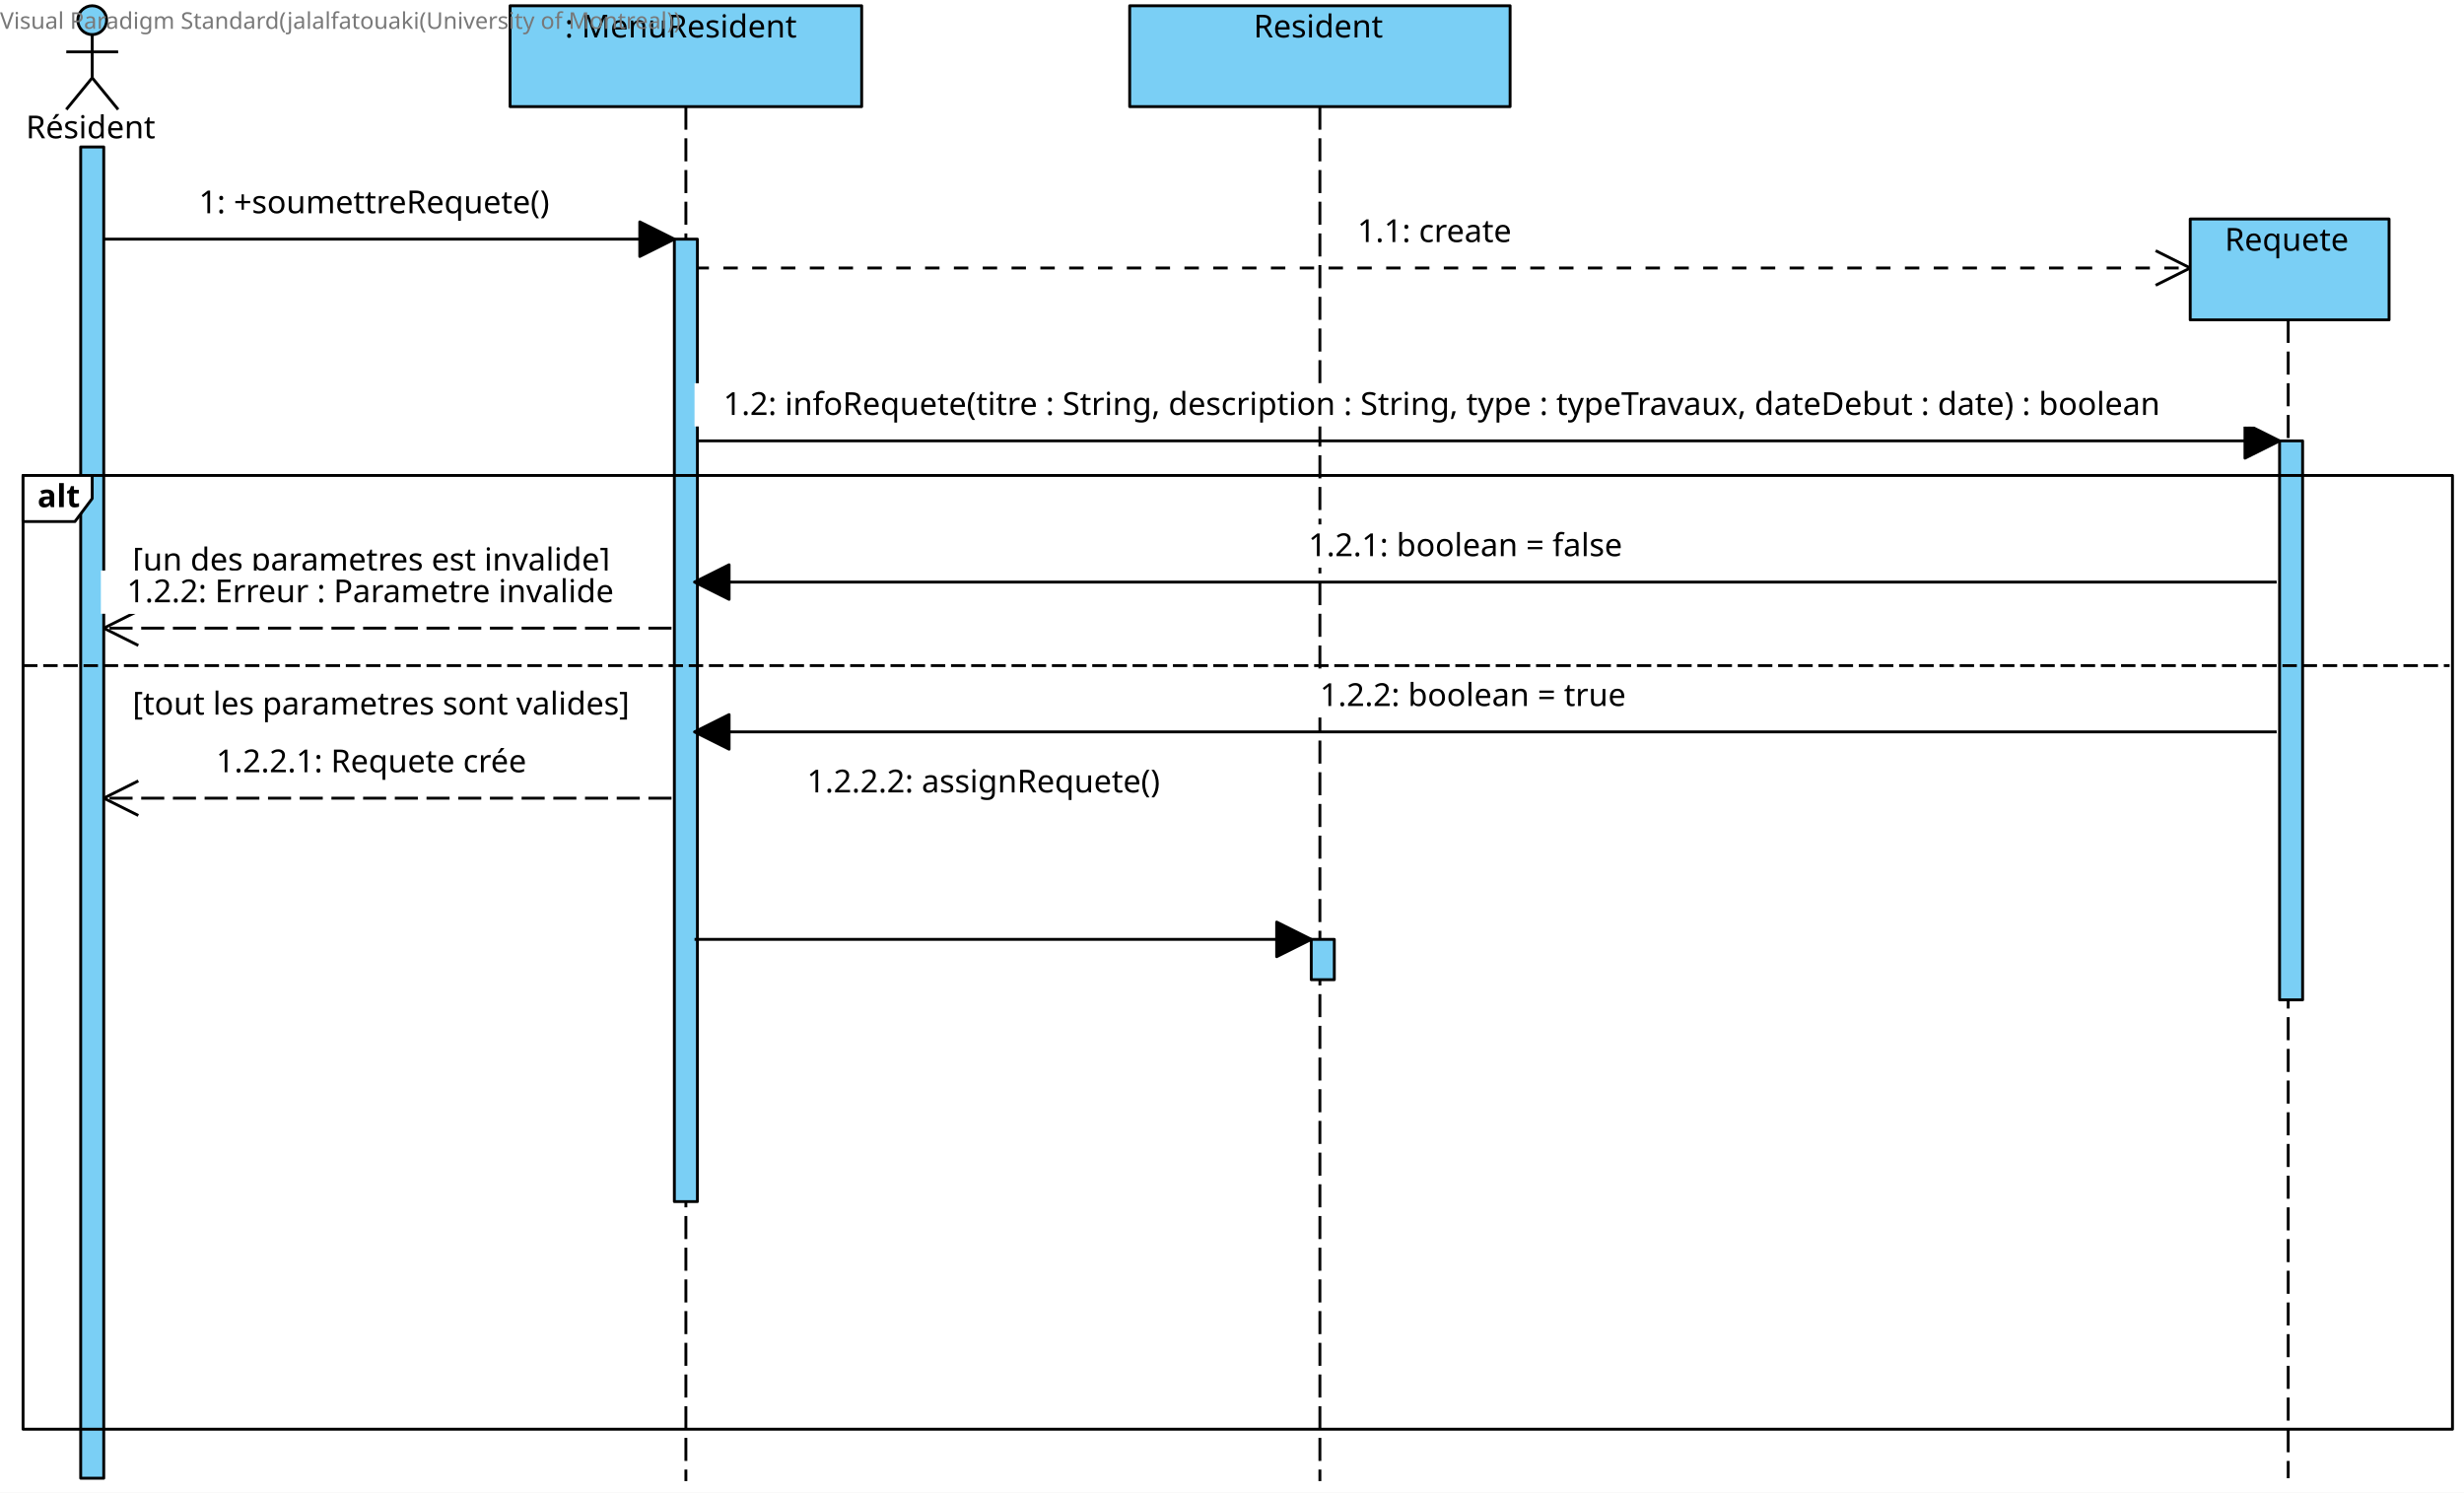
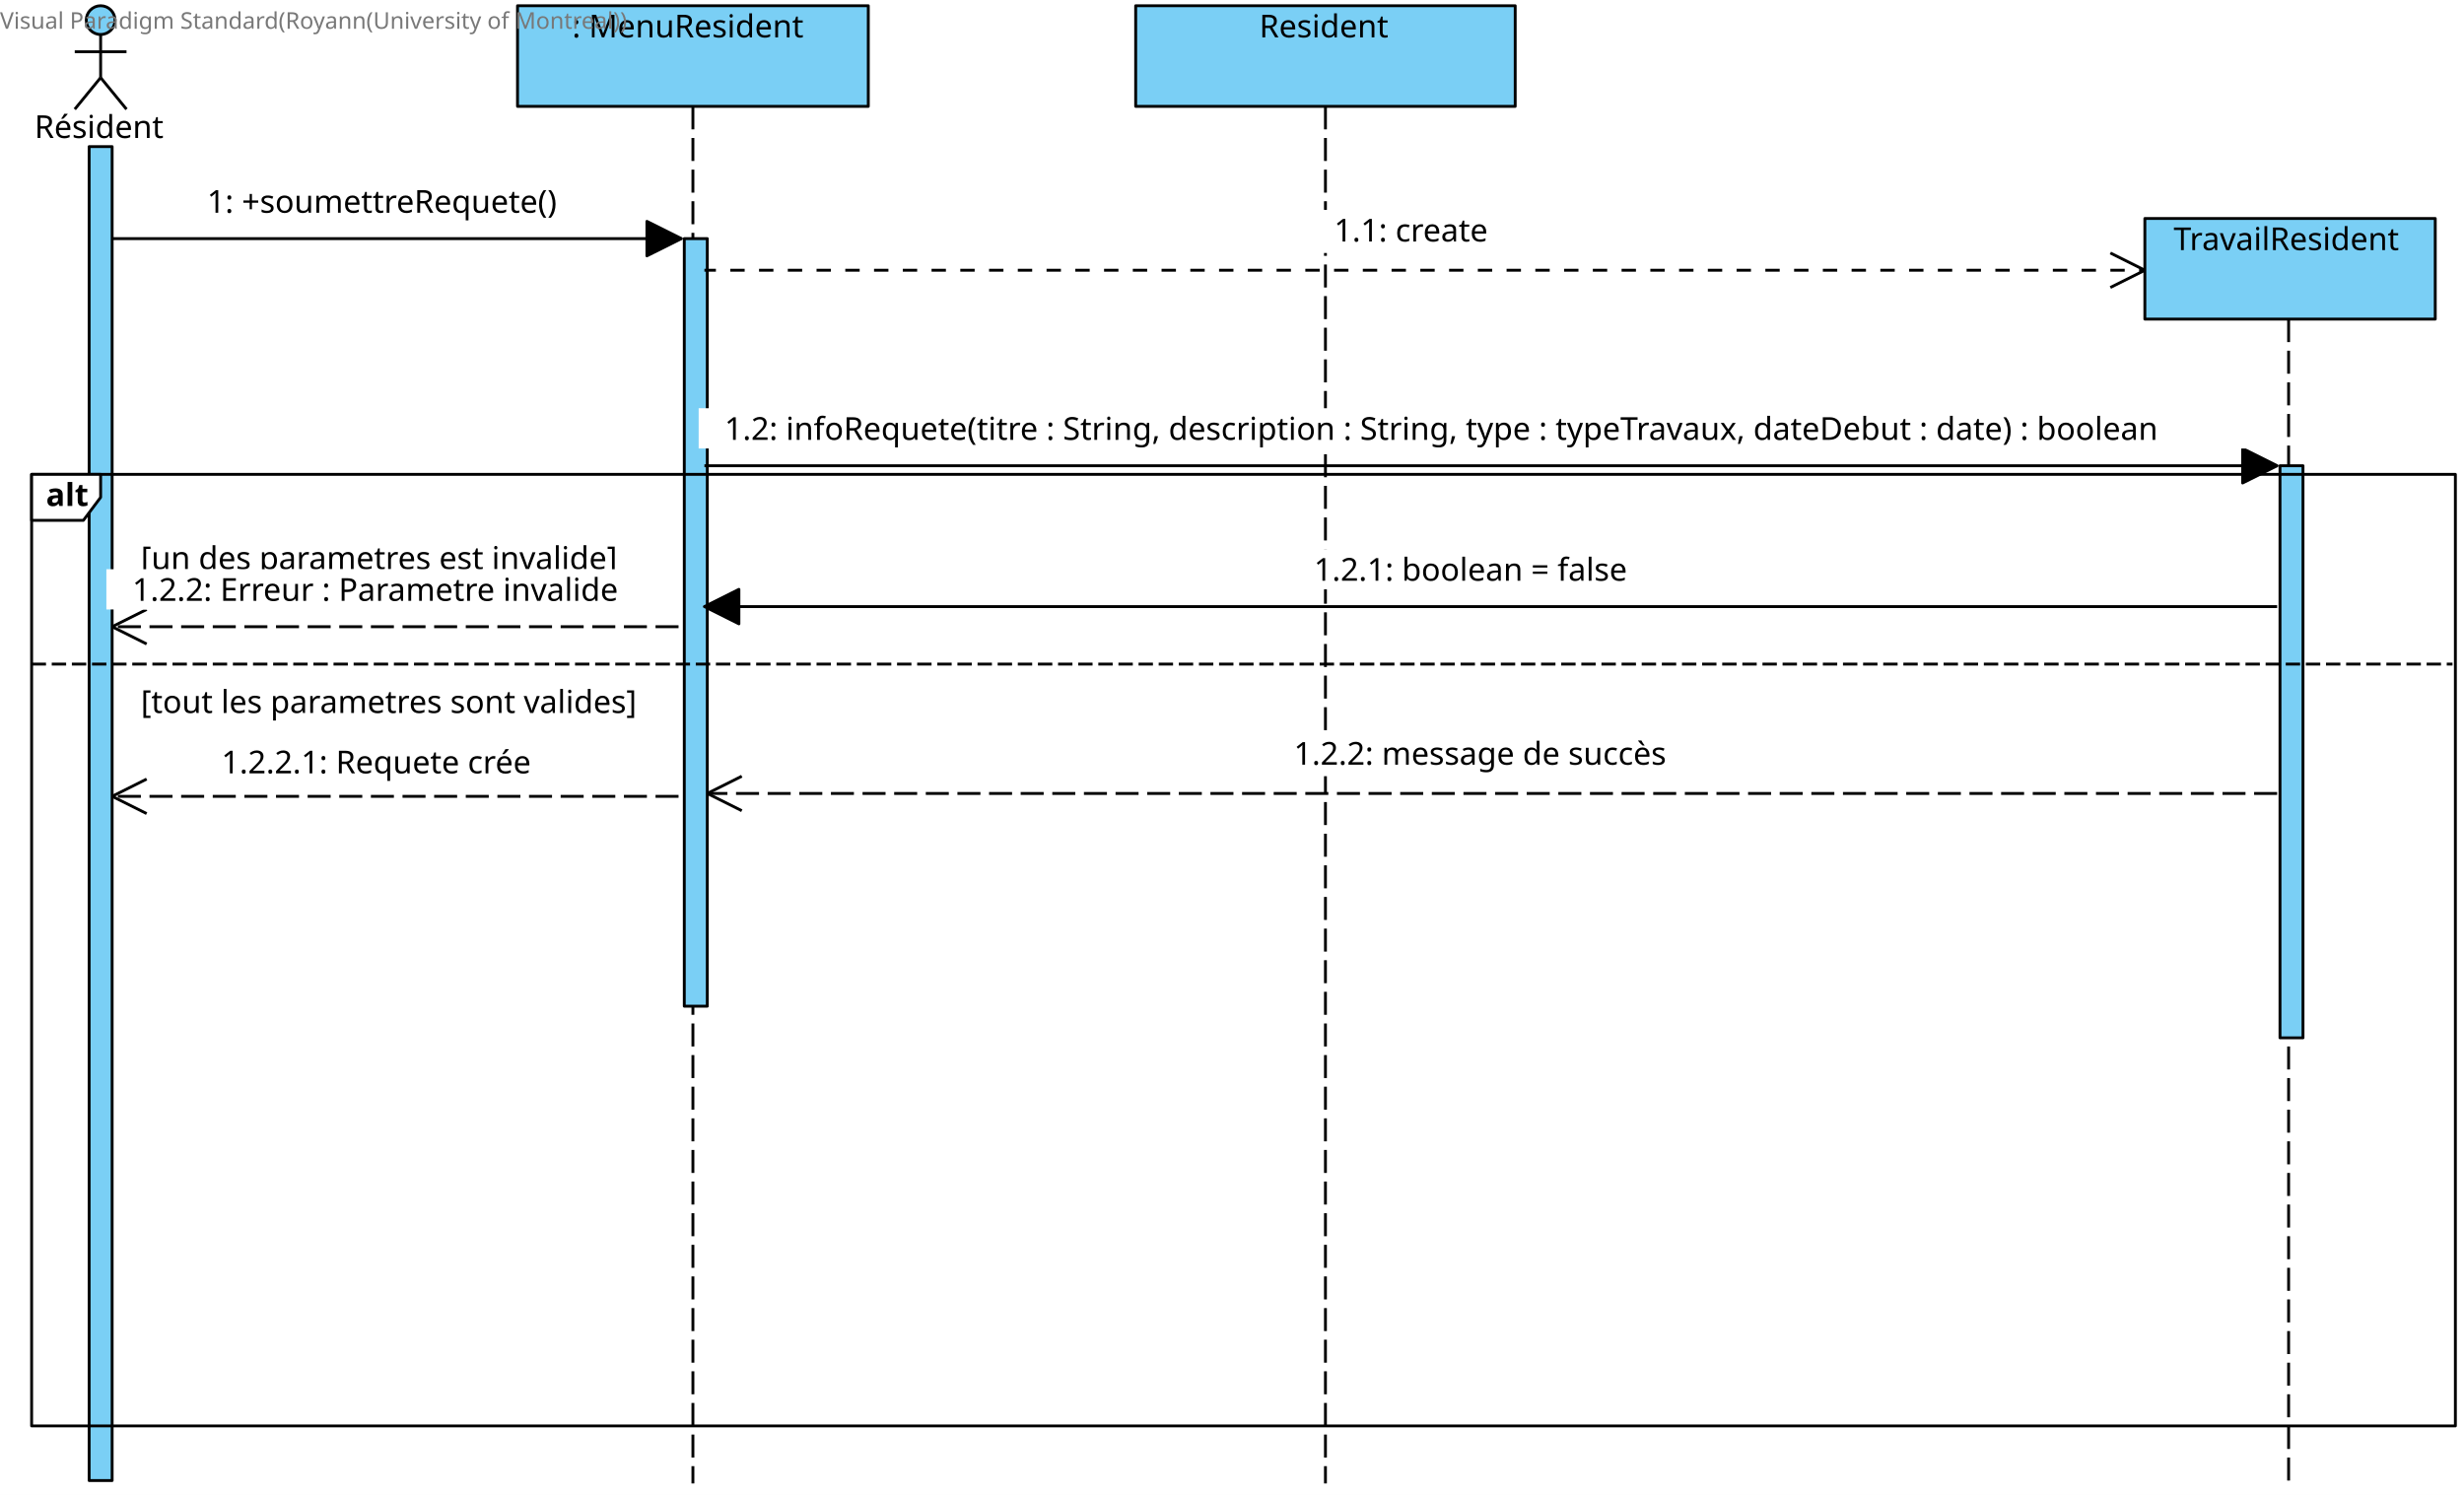
- <svg xmlns="http://www.w3.org/2000/svg" fill-opacity="0" color-rendering="auto" color-interpolation="auto" text-rendering="auto" stroke="rgb(0,0,0)" stroke-linecap="square" width="855" stroke-miterlimit="10" shape-rendering="auto" stroke-opacity="0" fill="rgb(0,0,0)" stroke-dasharray="none" font-weight="normal" stroke-width="1" height="518" font-family="'Dialog'" font-style="normal" stroke-linejoin="miter" font-size="12px" stroke-dashoffset="0" image-rendering="auto">
+ <svg xmlns="http://www.w3.org/2000/svg" fill-opacity="0" color-rendering="auto" color-interpolation="auto" text-rendering="auto" stroke="rgb(0,0,0)" stroke-linecap="square" width="857" stroke-miterlimit="10" shape-rendering="auto" stroke-opacity="0" fill="rgb(0,0,0)" stroke-dasharray="none" font-weight="normal" stroke-width="1" height="520" font-family="'Dialog'" font-style="normal" stroke-linejoin="miter" font-size="12px" stroke-dashoffset="0" image-rendering="auto">
  <defs id="genericDefs" />
  <g>
    <defs id="defs1">
      <clipPath clipPathUnits="userSpaceOnUse" id="clipPath1">
-         <path d="M-7 -7 L71 -7 L71 523 L-7 523 L-7 -7 Z" />
+         <path d="M-7 -7 L71 -7 L71 525 L-7 525 L-7 -7 Z" />
      </clipPath>
      <clipPath clipPathUnits="userSpaceOnUse" id="clipPath2">
-         <path d="M-7 -7 L134 -7 L134 523 L-7 523 L-7 -7 Z" />
+         <path d="M-7 -7 L134 -7 L134 525 L-7 525 L-7 -7 Z" />
      </clipPath>
      <clipPath clipPathUnits="userSpaceOnUse" id="clipPath3">
-         <path d="M-7 -7 L19 -7 L19 345 L-7 345 L-7 -7 Z" />
+         <path d="M-7 -7 L19 -7 L19 278 L-7 278 L-7 -7 Z" />
      </clipPath>
      <clipPath clipPathUnits="userSpaceOnUse" id="clipPath4">
-         <path d="M-7 -7 L81 -7 L81 448 L-7 448 L-7 -7 Z" />
+         <path d="M-7 -7 L113 -7 L113 451 L-7 451 L-7 -7 Z" />
      </clipPath>
      <clipPath clipPathUnits="userSpaceOnUse" id="clipPath5">
-         <path d="M-7 -7 L19 -7 L19 205 L-7 205 L-7 -7 Z" />
+         <path d="M-7 -7 L19 -7 L19 210 L-7 210 L-7 -7 Z" />
      </clipPath>
      <clipPath clipPathUnits="userSpaceOnUse" id="clipPath6">
-         <path d="M-7 -7 L144 -7 L144 523 L-7 523 L-7 -7 Z" />
+         <path d="M-7 -7 L144 -7 L144 525 L-7 525 L-7 -7 Z" />
      </clipPath>
      <clipPath clipPathUnits="userSpaceOnUse" id="clipPath7">
        <path d="M-7 -7 L854 -7 L854 342 L-7 342 L-7 -7 Z" />
      </clipPath>
      <clipPath clipPathUnits="userSpaceOnUse" id="clipPath8">
-         <path d="M-7 -7 L-7 342 L854 342 L854 -7 Z" />
+         <path d="M209 22 L209 36 L38 36 L38 22 ZM215 72 L215 86 L37 86 L37 72 ZM-7 -7 L-7 342 L854 342 L854 -7 Z" />
      </clipPath>
      <clipPath clipPathUnits="userSpaceOnUse" id="clipPath9">
        <path d="M0 0 L0 17 L25 17 L25 0 Z" />
      </clipPath>
      <clipPath clipPathUnits="userSpaceOnUse" id="clipPath10">
        <path d="M-7 -7 L854 -7 L854 275 L-7 275 L-7 -7 Z" />
      </clipPath>
      <clipPath clipPathUnits="userSpaceOnUse" id="clipPath11">
        <path d="M0 0 L0 14 L199 14 L199 0 Z" />
      </clipPath>
      <clipPath clipPathUnits="userSpaceOnUse" id="clipPath12">
        <path d="M0 0 L0 4 L843 4 L843 0 Z" />
      </clipPath>
      <clipPath clipPathUnits="userSpaceOnUse" id="clipPath13">
-         <path d="M-7 -7 L19 -7 L19 25 L-7 25 L-7 -7 Z" />
+         <path d="M-7 -7 L854 -7 L854 61 L-7 61 L-7 -7 Z" />
      </clipPath>
      <clipPath clipPathUnits="userSpaceOnUse" id="clipPath14">
-         <path d="M-7 -7 L854 -7 L854 61 L-7 61 L-7 -7 Z" />
+         <path d="M0 0 L0 14 L191 14 L191 0 Z" />
      </clipPath>
      <clipPath clipPathUnits="userSpaceOnUse" id="clipPath15">
-         <path d="M0 0 L0 14 L191 14 L191 0 Z" />
+         <path d="M-66 -14 L132 -14 L132 28 L-66 28 L-66 -14 Z" />
      </clipPath>
      <clipPath clipPathUnits="userSpaceOnUse" id="clipPath16">
+         <path d="M-123 -14 L246 -14 L246 28 L-123 28 L-123 -14 Z" />
+       </clipPath>
+       <clipPath clipPathUnits="userSpaceOnUse" id="clipPath17">
+         <path d="M-102 -14 L204 -14 L204 28 L-102 28 L-102 -14 Z" />
+       </clipPath>
+       <clipPath clipPathUnits="userSpaceOnUse" id="clipPath18">
        <path d="M-133 -14 L266 -14 L266 28 L-133 28 L-133 -14 Z" />
      </clipPath>
-       <clipPath clipPathUnits="userSpaceOnUse" id="clipPath17">
-         <path d="M-70 -14 L140 -14 L140 28 L-70 28 L-70 -14 Z" />
-       </clipPath>
-       <clipPath clipPathUnits="userSpaceOnUse" id="clipPath18">
-         <path d="M-123 -14 L246 -14 L246 28 L-123 28 L-123 -14 Z" />
-       </clipPath>
      <clipPath clipPathUnits="userSpaceOnUse" id="clipPath19">
-         <path d="M-66 -14 L132 -14 L132 28 L-66 28 L-66 -14 Z" />
+         <path d="M0 0 L302 0 L302 104 L0 104 L0 0 Z" />
      </clipPath>
      <clipPath clipPathUnits="userSpaceOnUse" id="clipPath20">
-         <path d="M0 0 L302 0 L302 104 L0 104 L0 0 Z" />
+         <path d="M79 4 L79 18 L13 18 L13 4 ZM221 30 L221 45 L74 45 L74 30 ZM0 0 L0 104 L302 104 L302 0 Z" />
      </clipPath>
      <clipPath clipPathUnits="userSpaceOnUse" id="clipPath21">
-         <path d="M222 30 L222 45 L74 45 L74 30 ZM0 0 L0 104 L255 104 L255 100 L302 100 L302 0 Z" />
+         <path d="M0 0 L616 0 L616 115 L0 115 L0 0 Z" />
      </clipPath>
      <clipPath clipPathUnits="userSpaceOnUse" id="clipPath22">
-         <path d="M0 0 L622 0 L622 104 L0 104 L0 0 Z" />
+         <path d="M342 35 L342 50 L266 50 L266 35 ZM0 0 L0 25 L21 25 L21 40 L0 40 L0 115 L54 115 L54 104 L598 104 L598 115 L616 115 L616 52 L557 52 L557 38 L616 38 L616 0 Z" />
      </clipPath>
      <clipPath clipPathUnits="userSpaceOnUse" id="clipPath23">
-         <path d="M346 30 L346 45 L269 45 L269 30 ZM0 0 L0 20 L16 20 L16 35 L0 35 L0 104 L49 104 L49 90 L594 90 L594 104 L622 104 L622 48 L568 48 L568 33 L622 33 L622 0 Z" />
+         <path d="M0 0 L663 0 L663 115 L0 115 L0 0 Z" />
      </clipPath>
      <clipPath clipPathUnits="userSpaceOnUse" id="clipPath24">
-         <path d="M0 0 L653 0 L653 104 L0 104 L0 0 Z" />
+         <path d="M598 36 L598 50 L54 50 L54 36 ZM398 85 L398 99 L259 99 L259 85 ZM0 0 L0 92 L45 92 L45 106 L0 106 L0 115 L663 115 L663 0 Z" />
      </clipPath>
      <clipPath clipPathUnits="userSpaceOnUse" id="clipPath25">
-         <path d="M594 30 L594 45 L49 45 L49 30 ZM392 79 L392 94 L253 94 L253 79 ZM0 0 L0 95 L40 95 L40 104 L653 104 L653 0 Z" />
+         <path d="M0 0 L312 0 L312 115 L0 115 L0 0 Z" />
      </clipPath>
      <clipPath clipPathUnits="userSpaceOnUse" id="clipPath26">
-         <path d="M0 0 L312 0 L312 115 L0 115 L0 0 Z" />
+         <path d="M251 35 L251 49 L54 49 L54 35 ZM220 95 L220 109 L84 109 L84 95 ZM0 0 L0 115 L312 115 L312 0 Z" />
      </clipPath>
      <clipPath clipPathUnits="userSpaceOnUse" id="clipPath27">
-         <path d="M252 35 L252 50 L55 50 L55 35 ZM221 94 L221 109 L85 109 L85 94 ZM0 0 L0 115 L290 115 L290 101 L312 101 L312 0 Z" />
+         <path d="M220 36 L220 50 L84 50 L84 36 ZM0 0 L0 115 L312 115 L312 0 Z" />
      </clipPath>
      <clipPath clipPathUnits="userSpaceOnUse" id="clipPath28">
-         <path d="M221 35 L221 50 L85 50 L85 35 ZM0 0 L0 115 L312 115 L312 57 L290 57 L290 42 L312 42 L312 0 Z" />
+         <path d="M398 36 L398 50 L259 50 L259 36 ZM0 0 L0 43 L45 43 L45 57 L0 57 L0 103 L14 103 L14 115 L251 115 L251 100 L408 100 L408 115 L663 115 L663 0 L598 0 L598 1 L54 1 L54 0 Z" />
      </clipPath>
      <clipPath clipPathUnits="userSpaceOnUse" id="clipPath29">
-         <path d="M0 0 L664 0 L664 115 L0 115 L0 0 Z" />
+         <path d="M0 0 L662 0 L662 115 L0 115 L0 0 Z" />
      </clipPath>
      <clipPath clipPathUnits="userSpaceOnUse" id="clipPath30">
-         <path d="M398 36 L398 51 L259 51 L259 36 ZM398 88 L398 103 L262 103 L262 88 ZM0 0 L0 52 L46 52 L46 67 L0 67 L0 111 L15 111 L15 115 L664 115 L664 0 L600 0 L600 2 L55 2 L55 0 Z" />
+         <path d="M407 35 L407 50 L250 50 L250 35 ZM0 0 L0 38 L13 38 L13 52 L0 52 L0 115 L662 115 L662 0 Z" />
      </clipPath>
      <clipPath clipPathUnits="userSpaceOnUse" id="clipPath31">
-         <path d="M398 36 L398 51 L262 51 L262 36 ZM234 66 L234 81 L84 81 L84 66 ZM46 0 L46 15 L0 15 L0 59 L15 59 L15 74 L0 74 L0 115 L664 115 L664 0 Z" />
+         <path d="M-157 -15 L314 -15 L314 30 L-157 30 L-157 -15 Z" />
      </clipPath>
      <clipPath clipPathUnits="userSpaceOnUse" id="clipPath32">
-         <path d="M0 0 L328 0 L328 115 L0 115 L0 0 Z" />
+         <path d="M-139 -14 L278 -14 L278 28 L-139 28 L-139 -14 Z" />
      </clipPath>
      <clipPath clipPathUnits="userSpaceOnUse" id="clipPath33">
-         <path d="M15 0 L15 2 L0 2 L0 115 L328 115 L328 0 L234 0 L234 9 L84 9 L84 0 Z" />
+         <path d="M-136 -14 L272 -14 L272 28 L-136 28 L-136 -14 Z" />
      </clipPath>
      <clipPath clipPathUnits="userSpaceOnUse" id="clipPath34">
-         <path d="M-150 -15 L300 -15 L300 30 L-150 30 L-150 -15 Z" />
+         <path d="M-197 -14 L394 -14 L394 28 L-197 28 L-197 -14 Z" />
      </clipPath>
      <clipPath clipPathUnits="userSpaceOnUse" id="clipPath35">
-         <path d="M-136 -15 L272 -15 L272 30 L-136 30 L-136 -15 Z" />
+         <path d="M-544 -14 L1088 -14 L1088 28 L-544 28 L-544 -14 Z" />
      </clipPath>
      <clipPath clipPathUnits="userSpaceOnUse" id="clipPath36">
-         <path d="M-139 -15 L278 -15 L278 30 L-139 30 L-139 -15 Z" />
+         <path d="M-76 -15 L152 -15 L152 30 L-76 30 L-76 -15 Z" />
      </clipPath>
      <clipPath clipPathUnits="userSpaceOnUse" id="clipPath37">
-         <path d="M-197 -15 L394 -15 L394 30 L-197 30 L-197 -15 Z" />
-       </clipPath>
-       <clipPath clipPathUnits="userSpaceOnUse" id="clipPath38">
-         <path d="M-545 -15 L1090 -15 L1090 30 L-545 30 L-545 -15 Z" />
-       </clipPath>
-       <clipPath clipPathUnits="userSpaceOnUse" id="clipPath39">
-         <path d="M-77 -15 L154 -15 L154 30 L-77 30 L-77 -15 Z" />
-       </clipPath>
-       <clipPath clipPathUnits="userSpaceOnUse" id="clipPath40">
-         <path d="M-148 -15 L296 -15 L296 30 L-148 30 L-148 -15 Z" />
+         <path d="M-147 -15 L294 -15 L294 30 L-147 30 L-147 -15 Z" />
      </clipPath>
    </defs>
    <g fill="white" text-rendering="geometricPrecision" fill-opacity="1" stroke-opacity="1" stroke="white">
-       <rect x="0" width="855" height="518" y="0" stroke="none" />
-     </g>
-     <g font-size="11px" transform="translate(2,2)" fill-opacity="1" fill="rgb(122,207,245)" text-rendering="geometricPrecision" image-rendering="optimizeQuality" font-family="sans-serif" stroke="rgb(122,207,245)" stroke-opacity="1">
+       <rect x="0" width="857" height="520" y="0" stroke="none" />
+     </g>
+     <g font-size="11px" transform="translate(5,2)" fill-opacity="1" fill="rgb(122,207,245)" text-rendering="geometricPrecision" image-rendering="optimizeQuality" font-family="sans-serif" stroke="rgb(122,207,245)" stroke-opacity="1">
      <circle r="5" clip-path="url(#clipPath1)" cx="30" cy="5" stroke="none" />
-       <rect x="26" width="8" height="462" y="49" clip-path="url(#clipPath1)" stroke="none" />
-     </g>
-     <g stroke-linecap="butt" font-size="11px" transform="translate(2,2)" fill-opacity="1" fill="black" text-rendering="geometricPrecision" image-rendering="optimizeQuality" font-family="sans-serif" stroke-linejoin="round" stroke="black" stroke-opacity="1" stroke-miterlimit="0">
+       <rect x="26" width="8" height="464" y="49" clip-path="url(#clipPath1)" stroke="none" />
+     </g>
+     <g stroke-linecap="butt" font-size="11px" transform="translate(5,2)" fill-opacity="1" fill="black" text-rendering="geometricPrecision" image-rendering="optimizeQuality" font-family="sans-serif" stroke-linejoin="round" stroke="black" stroke-opacity="1" stroke-miterlimit="0">
      <circle fill="none" r="5" clip-path="url(#clipPath1)" cx="30" cy="5" />
-       <rect fill="none" x="26" width="8" height="462" y="49" clip-path="url(#clipPath1)" />
+       <rect fill="none" x="26" width="8" height="464" y="49" clip-path="url(#clipPath1)" />
      <line y2="25" fill="none" x1="30" clip-path="url(#clipPath1)" x2="30" y1="10" />
      <line y2="36" fill="none" x1="30" clip-path="url(#clipPath1)" x2="21" y1="25" />
      <line y2="36" fill="none" x1="30" clip-path="url(#clipPath1)" x2="39" y1="25" />
      <line y2="16" fill="none" x1="21" clip-path="url(#clipPath1)" x2="39" y1="16" />
    </g>
-     <g font-size="11px" transform="translate(177,2)" fill-opacity="1" fill="rgb(122,207,245)" text-rendering="geometricPrecision" image-rendering="optimizeQuality" font-family="sans-serif" stroke="rgb(122,207,245)" stroke-opacity="1">
+     <g font-size="11px" transform="translate(180,2)" fill-opacity="1" fill="rgb(122,207,245)" text-rendering="geometricPrecision" image-rendering="optimizeQuality" font-family="sans-serif" stroke="rgb(122,207,245)" stroke-opacity="1">
      <rect x="0" width="122" height="35" y="0" clip-path="url(#clipPath2)" stroke="none" />
    </g>
-     <g stroke-linecap="butt" font-size="11px" transform="translate(177,2)" fill-opacity="1" fill="black" text-rendering="geometricPrecision" image-rendering="optimizeQuality" font-family="sans-serif" stroke-linejoin="round" stroke="black" stroke-opacity="1" stroke-miterlimit="0">
+     <g stroke-linecap="butt" font-size="11px" transform="translate(180,2)" fill-opacity="1" fill="black" text-rendering="geometricPrecision" image-rendering="optimizeQuality" font-family="sans-serif" stroke-linejoin="round" stroke="black" stroke-opacity="1" stroke-miterlimit="0">
      <rect fill="none" x="0" width="122" height="35" y="0" clip-path="url(#clipPath2)" />
-       <line clip-path="url(#clipPath2)" fill="none" x1="61" x2="61" y1="35" y2="512" stroke-linejoin="bevel" stroke-dasharray="8,3" />
-     </g>
-     <g font-size="11px" transform="translate(234,83)" fill-opacity="1" fill="rgb(122,207,245)" text-rendering="geometricPrecision" image-rendering="optimizeQuality" font-family="sans-serif" stroke="rgb(122,207,245)" stroke-opacity="1">
-       <rect x="0" width="8" height="334" y="0" clip-path="url(#clipPath3)" stroke="none" />
-     </g>
-     <g stroke-linecap="butt" font-size="11px" transform="translate(234,83)" fill-opacity="1" fill="black" text-rendering="geometricPrecision" image-rendering="optimizeQuality" font-family="sans-serif" stroke-linejoin="round" stroke="black" stroke-opacity="1" stroke-miterlimit="0">
-       <rect fill="none" x="0" width="8" height="334" y="0" clip-path="url(#clipPath3)" />
-     </g>
-     <g font-size="11px" transform="translate(760,76)" fill-opacity="1" fill="rgb(122,207,245)" text-rendering="geometricPrecision" image-rendering="optimizeQuality" font-family="sans-serif" stroke="rgb(122,207,245)" stroke-opacity="1">
-       <rect x="0" width="69" height="35" y="0" clip-path="url(#clipPath4)" stroke="none" />
-     </g>
-     <g stroke-linecap="butt" font-size="11px" transform="translate(760,76)" fill-opacity="1" fill="black" text-rendering="geometricPrecision" image-rendering="optimizeQuality" font-family="sans-serif" stroke-linejoin="round" stroke="black" stroke-opacity="1" stroke-miterlimit="0">
-       <rect fill="none" x="0" width="69" height="35" y="0" clip-path="url(#clipPath4)" />
-       <line clip-path="url(#clipPath4)" fill="none" x1="34" x2="34" y1="35" y2="437" stroke-linejoin="bevel" stroke-dasharray="8,3" />
-     </g>
-     <g font-size="11px" transform="translate(791,153)" fill-opacity="1" fill="rgb(122,207,245)" text-rendering="geometricPrecision" image-rendering="optimizeQuality" font-family="sans-serif" stroke="rgb(122,207,245)" stroke-opacity="1">
-       <rect x="0" width="8" height="194" y="0" clip-path="url(#clipPath5)" stroke="none" />
-     </g>
-     <g stroke-linecap="butt" font-size="11px" transform="translate(791,153)" fill-opacity="1" fill="black" text-rendering="geometricPrecision" image-rendering="optimizeQuality" font-family="sans-serif" stroke-linejoin="round" stroke="black" stroke-opacity="1" stroke-miterlimit="0">
-       <rect fill="none" x="0" width="8" height="194" y="0" clip-path="url(#clipPath5)" />
-     </g>
-     <g font-size="11px" transform="translate(392,2)" fill-opacity="1" fill="rgb(122,207,245)" text-rendering="geometricPrecision" image-rendering="optimizeQuality" font-family="sans-serif" stroke="rgb(122,207,245)" stroke-opacity="1">
+       <line clip-path="url(#clipPath2)" fill="none" x1="61" x2="61" y1="35" y2="514" stroke-linejoin="bevel" stroke-dasharray="8,3" />
+     </g>
+     <g font-size="11px" transform="translate(238,83)" fill-opacity="1" fill="rgb(122,207,245)" text-rendering="geometricPrecision" image-rendering="optimizeQuality" font-family="sans-serif" stroke="rgb(122,207,245)" stroke-opacity="1">
+       <rect x="0" width="8" height="267" y="0" clip-path="url(#clipPath3)" stroke="none" />
+     </g>
+     <g stroke-linecap="butt" font-size="11px" transform="translate(238,83)" fill-opacity="1" fill="black" text-rendering="geometricPrecision" image-rendering="optimizeQuality" font-family="sans-serif" stroke-linejoin="round" stroke="black" stroke-opacity="1" stroke-miterlimit="0">
+       <rect fill="none" x="0" width="8" height="267" y="0" clip-path="url(#clipPath3)" />
+     </g>
+     <g font-size="11px" transform="translate(746,76)" fill-opacity="1" fill="rgb(122,207,245)" text-rendering="geometricPrecision" image-rendering="optimizeQuality" font-family="sans-serif" stroke="rgb(122,207,245)" stroke-opacity="1">
+       <rect x="0" width="101" height="35" y="0" clip-path="url(#clipPath4)" stroke="none" />
+     </g>
+     <g stroke-linecap="butt" font-size="11px" transform="translate(746,76)" fill-opacity="1" fill="black" text-rendering="geometricPrecision" image-rendering="optimizeQuality" font-family="sans-serif" stroke-linejoin="round" stroke="black" stroke-opacity="1" stroke-miterlimit="0">
+       <rect fill="none" x="0" width="101" height="35" y="0" clip-path="url(#clipPath4)" />
+       <line clip-path="url(#clipPath4)" fill="none" x1="50" x2="50" y1="35" y2="440" stroke-linejoin="bevel" stroke-dasharray="8,3" />
+     </g>
+     <g font-size="11px" transform="translate(793,162)" fill-opacity="1" fill="rgb(122,207,245)" text-rendering="geometricPrecision" image-rendering="optimizeQuality" font-family="sans-serif" stroke="rgb(122,207,245)" stroke-opacity="1">
+       <rect x="0" width="8" height="199" y="0" clip-path="url(#clipPath5)" stroke="none" />
+     </g>
+     <g stroke-linecap="butt" font-size="11px" transform="translate(793,162)" fill-opacity="1" fill="black" text-rendering="geometricPrecision" image-rendering="optimizeQuality" font-family="sans-serif" stroke-linejoin="round" stroke="black" stroke-opacity="1" stroke-miterlimit="0">
+       <rect fill="none" x="0" width="8" height="199" y="0" clip-path="url(#clipPath5)" />
+     </g>
+     <g font-size="11px" transform="translate(395,2)" fill-opacity="1" fill="rgb(122,207,245)" text-rendering="geometricPrecision" image-rendering="optimizeQuality" font-family="sans-serif" stroke="rgb(122,207,245)" stroke-opacity="1">
      <rect x="0" width="132" height="35" y="0" clip-path="url(#clipPath6)" stroke="none" />
    </g>
-     <g stroke-linecap="butt" font-size="11px" transform="translate(392,2)" fill-opacity="1" fill="black" text-rendering="geometricPrecision" image-rendering="optimizeQuality" font-family="sans-serif" stroke-linejoin="round" stroke="black" stroke-opacity="1" stroke-miterlimit="0">
+     <g stroke-linecap="butt" font-size="11px" transform="translate(395,2)" fill-opacity="1" fill="black" text-rendering="geometricPrecision" image-rendering="optimizeQuality" font-family="sans-serif" stroke-linejoin="round" stroke="black" stroke-opacity="1" stroke-miterlimit="0">
      <rect fill="none" x="0" width="132" height="35" y="0" clip-path="url(#clipPath6)" />
-       <line clip-path="url(#clipPath6)" fill="none" x1="66" x2="66" y1="35" y2="512" stroke-linejoin="bevel" stroke-dasharray="8,3" />
-     </g>
-     <g fill-opacity="1" text-rendering="geometricPrecision" stroke="black" stroke-linecap="butt" transform="translate(8,165)" stroke-miterlimit="0" stroke-opacity="1" fill="black" font-weight="bold" font-family="sans-serif" stroke-linejoin="round" font-size="11px" image-rendering="optimizeQuality">
+       <line clip-path="url(#clipPath6)" fill="none" x1="66" x2="66" y1="35" y2="514" stroke-linejoin="bevel" stroke-dasharray="8,3" />
+     </g>
+     <g fill-opacity="1" text-rendering="geometricPrecision" stroke="black" stroke-linecap="butt" transform="translate(11,165)" stroke-miterlimit="0" stroke-opacity="1" fill="black" font-weight="bold" font-family="sans-serif" stroke-linejoin="round" font-size="11px" image-rendering="optimizeQuality">
      <rect fill="none" x="0" width="843" height="331" y="0" clip-path="url(#clipPath8)" />
    </g>
-     <g font-size="11px" transform="translate(8,165)" fill-opacity="1" fill="white" text-rendering="geometricPrecision" image-rendering="optimizeQuality" font-family="sans-serif" stroke="white" font-weight="bold" stroke-opacity="1">
+     <g font-size="11px" transform="translate(11,165)" fill-opacity="1" fill="white" text-rendering="geometricPrecision" image-rendering="optimizeQuality" font-family="sans-serif" stroke="white" font-weight="bold" stroke-opacity="1">
      <path d="M24 0 L24 8 L18 16 L0 16 L0 0 Z" stroke="none" clip-path="url(#clipPath8)" />
    </g>
-     <g fill-opacity="1" text-rendering="geometricPrecision" stroke="black" stroke-linecap="butt" transform="translate(8,165)" stroke-miterlimit="0" stroke-opacity="1" fill="black" font-weight="bold" font-family="sans-serif" stroke-linejoin="round" font-size="11px" image-rendering="optimizeQuality">
+     <g fill-opacity="1" text-rendering="geometricPrecision" stroke="black" stroke-linecap="butt" transform="translate(11,165)" stroke-miterlimit="0" stroke-opacity="1" fill="black" font-weight="bold" font-family="sans-serif" stroke-linejoin="round" font-size="11px" image-rendering="optimizeQuality">
      <path fill="none" d="M24 0 L24 8 L18 16 L0 16 L0 0 Z" clip-path="url(#clipPath8)" />
    </g>
-     <g font-size="11px" transform="translate(8,165)" fill-opacity="1" fill="black" text-rendering="geometricPrecision" image-rendering="optimizeQuality" font-family="sans-serif" stroke="black" font-weight="bold" stroke-opacity="1">
+     <g font-size="11px" transform="translate(11,165)" fill-opacity="1" fill="black" text-rendering="geometricPrecision" image-rendering="optimizeQuality" font-family="sans-serif" stroke="black" font-weight="bold" stroke-opacity="1">
      <text x="5" xml:space="preserve" y="11" clip-path="url(#clipPath9)" stroke="none">alt</text>
    </g>
-     <g font-size="11px" transform="translate(36,237)" fill-opacity="1" fill="white" text-rendering="geometricPrecision" image-rendering="optimizeQuality" font-family="sans-serif" stroke="white" stroke-opacity="1">
+     <g font-size="11px" transform="translate(39,237)" fill-opacity="1" fill="white" text-rendering="geometricPrecision" image-rendering="optimizeQuality" font-family="sans-serif" stroke="white" stroke-opacity="1">
      <rect x="9" width="180" height="16" y="-1" clip-path="url(#clipPath11)" stroke="none" />
      <text fill="black" x="10" xml:space="preserve" y="11" clip-path="url(#clipPath11)" stroke="none">[tout les parametres sont valides]</text>
    </g>
-     <g font-size="11px" transform="translate(455,326)" fill-opacity="1" fill="rgb(122,207,245)" text-rendering="geometricPrecision" image-rendering="optimizeQuality" font-family="sans-serif" stroke="rgb(122,207,245)" stroke-opacity="1">
-       <rect x="0" width="8" height="14" y="0" clip-path="url(#clipPath13)" stroke="none" />
-     </g>
-     <g stroke-linecap="butt" font-size="11px" transform="translate(455,326)" fill-opacity="1" fill="black" text-rendering="geometricPrecision" image-rendering="optimizeQuality" font-family="sans-serif" stroke-linejoin="round" stroke="black" stroke-opacity="1" stroke-miterlimit="0">
-       <rect fill="none" x="0" width="8" height="14" y="0" clip-path="url(#clipPath13)" />
-     </g>
-     <g fill-opacity="1" text-rendering="geometricPrecision" stroke="black" stroke-linecap="butt" transform="translate(8,182)" stroke-miterlimit="0" stroke-opacity="1" fill="black" stroke-dasharray="5,2" font-family="sans-serif" stroke-linejoin="bevel" font-size="11px" image-rendering="optimizeQuality">
-       <line y2="49" fill="none" x1="0" clip-path="url(#clipPath14)" x2="842" y1="49" />
-     </g>
-     <g font-size="11px" transform="translate(36,187)" fill-opacity="1" fill="white" text-rendering="geometricPrecision" image-rendering="optimizeQuality" font-family="sans-serif" stroke="white" stroke-opacity="1">
-       <rect x="9" width="173" height="16" y="-1" clip-path="url(#clipPath15)" stroke="none" />
-       <text fill="black" x="10" xml:space="preserve" y="11" clip-path="url(#clipPath15)" stroke="none">[un des parametres est invalide]</text>
-     </g>
-     <g font-size="11px" transform="translate(392,2)" fill-opacity="1" fill="black" text-rendering="geometricPrecision" image-rendering="optimizeQuality" font-family="sans-serif" stroke="black" stroke-opacity="1">
-       <text x="43" xml:space="preserve" y="11" clip-path="url(#clipPath16)" stroke="none">Resident</text>
-     </g>
-     <g font-size="11px" transform="translate(760,76)" fill-opacity="1" fill="black" text-rendering="geometricPrecision" image-rendering="optimizeQuality" font-family="sans-serif" stroke="black" stroke-opacity="1">
-       <text x="12" xml:space="preserve" y="11" clip-path="url(#clipPath17)" stroke="none">Requete</text>
-     </g>
-     <g font-size="11px" transform="translate(177,2)" fill-opacity="1" fill="black" text-rendering="geometricPrecision" image-rendering="optimizeQuality" font-family="sans-serif" stroke="black" stroke-opacity="1">
-       <text x="19" xml:space="preserve" y="11" clip-path="url(#clipPath18)" stroke="none">: MenuResident</text>
-     </g>
-     <g font-size="11px" transform="translate(-1,37)" fill-opacity="1" fill="black" text-rendering="geometricPrecision" image-rendering="optimizeQuality" font-family="sans-serif" stroke="black" stroke-opacity="1">
-       <text x="10" xml:space="preserve" y="11" clip-path="url(#clipPath19)" stroke="none">Résident</text>
-     </g>
-     <g stroke-linecap="butt" font-size="11px" transform="translate(-14,33)" fill-opacity="1" fill="black" text-rendering="geometricPrecision" image-rendering="optimizeQuality" font-family="sans-serif" stroke-linejoin="round" stroke="black" stroke-opacity="1">
-       <line y2="50" fill="none" x1="50" clip-path="url(#clipPath21)" x2="248" y1="50" />
-       <polygon points=" 248 50 236 44 236 56" clip-path="url(#clipPath21)" stroke="none" />
-       <polygon fill="none" points=" 248 50 236 44 236 56" clip-path="url(#clipPath21)" />
-     </g>
-     <g fill-opacity="1" text-rendering="geometricPrecision" stroke="black" stroke-linecap="butt" transform="translate(192,43)" stroke-opacity="1" fill="black" stroke-dasharray="5" font-family="sans-serif" stroke-linejoin="round" font-size="11px" stroke-dashoffset="1" image-rendering="optimizeQuality">
-       <line y2="50" fill="none" x1="50" clip-path="url(#clipPath23)" x2="568" y1="50" />
-       <line clip-path="url(#clipPath23)" stroke-dashoffset="0" fill="none" x1="568" x2="556" y1="50" y2="44" stroke-dasharray="none" />
-       <line clip-path="url(#clipPath23)" stroke-dashoffset="0" fill="none" x1="568" x2="556" y1="50" y2="56" stroke-dasharray="none" />
-     </g>
-     <g stroke-linecap="butt" font-size="11px" transform="translate(192,103)" fill-opacity="1" fill="black" text-rendering="geometricPrecision" image-rendering="optimizeQuality" font-family="sans-serif" stroke-linejoin="round" stroke="black" stroke-opacity="1">
-       <line y2="50" fill="none" x1="50" clip-path="url(#clipPath25)" x2="599" y1="50" />
-       <polygon points=" 599 50 587 44 587 56" clip-path="url(#clipPath25)" stroke="none" />
-       <polygon fill="none" points=" 599 50 587 44 587 56" clip-path="url(#clipPath25)" />
-     </g>
-     <g fill-opacity="1" text-rendering="geometricPrecision" stroke="black" stroke-linecap="butt" transform="translate(-20,163)" stroke-miterlimit="0" stroke-opacity="1" fill="black" stroke-dasharray="8,3" font-family="sans-serif" stroke-linejoin="round" font-size="11px" image-rendering="optimizeQuality">
+     <g fill-opacity="1" text-rendering="geometricPrecision" stroke="black" stroke-linecap="butt" transform="translate(11,182)" stroke-miterlimit="0" stroke-opacity="1" fill="black" stroke-dasharray="5,2" font-family="sans-serif" stroke-linejoin="bevel" font-size="11px" image-rendering="optimizeQuality">
+       <line y2="49" fill="none" x1="0" clip-path="url(#clipPath13)" x2="842" y1="49" />
+     </g>
+     <g font-size="11px" transform="translate(39,187)" fill-opacity="1" fill="white" text-rendering="geometricPrecision" image-rendering="optimizeQuality" font-family="sans-serif" stroke="white" stroke-opacity="1">
+       <rect x="9" width="173" height="16" y="-1" clip-path="url(#clipPath14)" stroke="none" />
+       <text fill="black" x="10" xml:space="preserve" y="11" clip-path="url(#clipPath14)" stroke="none">[un des parametres est invalide]</text>
+     </g>
+     <g font-size="11px" transform="translate(2,37)" fill-opacity="1" fill="black" text-rendering="geometricPrecision" image-rendering="optimizeQuality" font-family="sans-serif" stroke="black" stroke-opacity="1">
+       <text x="10" xml:space="preserve" y="11" clip-path="url(#clipPath15)" stroke="none">Résident</text>
+     </g>
+     <g font-size="11px" transform="translate(180,2)" fill-opacity="1" fill="black" text-rendering="geometricPrecision" image-rendering="optimizeQuality" font-family="sans-serif" stroke="black" stroke-opacity="1">
+       <text x="19" xml:space="preserve" y="11" clip-path="url(#clipPath16)" stroke="none">: MenuResident</text>
+     </g>
+     <g font-size="11px" transform="translate(746,76)" fill-opacity="1" fill="black" text-rendering="geometricPrecision" image-rendering="optimizeQuality" font-family="sans-serif" stroke="black" stroke-opacity="1">
+       <text x="10" xml:space="preserve" y="11" clip-path="url(#clipPath17)" stroke="none">TravailResident</text>
+     </g>
+     <g font-size="11px" transform="translate(395,2)" fill-opacity="1" fill="black" text-rendering="geometricPrecision" image-rendering="optimizeQuality" font-family="sans-serif" stroke="black" stroke-opacity="1">
+       <text x="43" xml:space="preserve" y="11" clip-path="url(#clipPath18)" stroke="none">Resident</text>
+     </g>
+     <g stroke-linecap="butt" font-size="11px" transform="translate(-11,33)" fill-opacity="1" fill="black" text-rendering="geometricPrecision" image-rendering="optimizeQuality" font-family="sans-serif" stroke-linejoin="round" stroke="black" stroke-opacity="1">
+       <line y2="50" fill="none" x1="50" clip-path="url(#clipPath20)" x2="248" y1="50" />
+       <polygon points=" 248 50 236 44 236 56" clip-path="url(#clipPath20)" stroke="none" />
+       <polygon fill="none" points=" 248 50 236 44 236 56" clip-path="url(#clipPath20)" />
+     </g>
+     <g fill-opacity="1" text-rendering="geometricPrecision" stroke="black" stroke-linecap="butt" transform="translate(189,38)" stroke-opacity="1" fill="black" stroke-dasharray="5" font-family="sans-serif" stroke-linejoin="round" font-size="11px" stroke-dashoffset="1" image-rendering="optimizeQuality">
+       <line y2="56" fill="none" x1="56" clip-path="url(#clipPath22)" x2="557" y1="56" />
+       <line clip-path="url(#clipPath22)" stroke-dashoffset="0" fill="none" x1="557" x2="545" y1="56" y2="50" stroke-dasharray="none" />
+       <line clip-path="url(#clipPath22)" stroke-dashoffset="0" fill="none" x1="557" x2="545" y1="56" y2="62" stroke-dasharray="none" />
+     </g>
+     <g stroke-linecap="butt" font-size="11px" transform="translate(189,106)" fill-opacity="1" fill="black" text-rendering="geometricPrecision" image-rendering="optimizeQuality" font-family="sans-serif" stroke-linejoin="round" stroke="black" stroke-opacity="1">
+       <line y2="56" fill="none" x1="56" clip-path="url(#clipPath24)" x2="603" y1="56" />
+       <polygon points=" 603 56 591 50 591 62" clip-path="url(#clipPath24)" stroke="none" />
+       <polygon fill="none" points=" 603 56 591 50 591 62" clip-path="url(#clipPath24)" />
+     </g>
+     <g fill-opacity="1" text-rendering="geometricPrecision" stroke="black" stroke-linecap="butt" transform="translate(-17,163)" stroke-miterlimit="0" stroke-opacity="1" fill="black" stroke-dasharray="8,3" font-family="sans-serif" stroke-linejoin="round" font-size="11px" image-rendering="optimizeQuality">
+       <line y2="55" fill="none" x1="253" clip-path="url(#clipPath26)" x2="56" y1="55" />
+       <line clip-path="url(#clipPath26)" fill="none" x1="56" x2="68" y1="55" y2="61" stroke-dasharray="none" stroke-miterlimit="10" />
+       <line clip-path="url(#clipPath26)" fill="none" x1="56" x2="68" y1="55" y2="49" stroke-dasharray="none" stroke-miterlimit="10" />
+     </g>
+     <g fill-opacity="1" text-rendering="geometricPrecision" stroke="black" stroke-linecap="butt" transform="translate(-17,222)" stroke-miterlimit="0" stroke-opacity="1" fill="black" stroke-dasharray="8,3" font-family="sans-serif" stroke-linejoin="round" font-size="11px" image-rendering="optimizeQuality">
      <line y2="55" fill="none" x1="253" clip-path="url(#clipPath27)" x2="56" y1="55" />
      <line clip-path="url(#clipPath27)" fill="none" x1="56" x2="68" y1="55" y2="61" stroke-dasharray="none" stroke-miterlimit="10" />
      <line clip-path="url(#clipPath27)" fill="none" x1="56" x2="68" y1="55" y2="49" stroke-dasharray="none" stroke-miterlimit="10" />
    </g>
-     <g fill-opacity="1" text-rendering="geometricPrecision" stroke="black" stroke-linecap="butt" transform="translate(-20,222)" stroke-miterlimit="0" stroke-opacity="1" fill="black" stroke-dasharray="8,3" font-family="sans-serif" stroke-linejoin="round" font-size="11px" image-rendering="optimizeQuality">
-       <line y2="55" fill="none" x1="253" clip-path="url(#clipPath28)" x2="56" y1="55" />
-       <line clip-path="url(#clipPath28)" fill="none" x1="56" x2="68" y1="55" y2="61" stroke-dasharray="none" stroke-miterlimit="10" />
-       <line clip-path="url(#clipPath28)" fill="none" x1="56" x2="68" y1="55" y2="49" stroke-dasharray="none" stroke-miterlimit="10" />
-     </g>
-     <g stroke-linecap="butt" font-size="11px" transform="translate(186,146)" fill-opacity="1" fill="black" text-rendering="geometricPrecision" image-rendering="optimizeQuality" font-family="sans-serif" stroke-linejoin="round" stroke="black" stroke-opacity="1">
-       <line y2="56" fill="none" x1="604" clip-path="url(#clipPath30)" x2="55" y1="56" />
-       <polygon points=" 55 56 67 62 67 50" clip-path="url(#clipPath30)" stroke="none" />
-       <polygon fill="none" points=" 55 56 67 62 67 50" clip-path="url(#clipPath30)" />
-     </g>
-     <g stroke-linecap="butt" font-size="11px" transform="translate(186,198)" fill-opacity="1" fill="black" text-rendering="geometricPrecision" image-rendering="optimizeQuality" font-family="sans-serif" stroke-linejoin="round" stroke="black" stroke-opacity="1">
-       <line y2="56" fill="none" x1="604" clip-path="url(#clipPath31)" x2="55" y1="56" />
-       <polygon points=" 55 56 67 62 67 50" clip-path="url(#clipPath31)" stroke="none" />
-       <polygon fill="none" points=" 55 56 67 62 67 50" clip-path="url(#clipPath31)" />
-     </g>
-     <g stroke-linecap="butt" font-size="11px" transform="translate(186,270)" fill-opacity="1" fill="black" text-rendering="geometricPrecision" image-rendering="optimizeQuality" font-family="sans-serif" stroke-linejoin="round" stroke="black" stroke-opacity="1">
-       <line y2="56" fill="none" x1="55" clip-path="url(#clipPath33)" x2="269" y1="56" />
-       <polygon points=" 269 56 257 50 257 62" clip-path="url(#clipPath33)" stroke="none" />
-       <polygon fill="none" points=" 269 56 257 50 257 62" clip-path="url(#clipPath33)" />
-     </g>
-     <g font-size="11px" transform="translate(270,264)" fill-opacity="1" fill="white" text-rendering="geometricPrecision" image-rendering="optimizeQuality" font-family="sans-serif" stroke="white" stroke-opacity="1">
-       <rect x="0" width="150" height="15" y="0" clip-path="url(#clipPath34)" stroke="none" />
-       <text fill="black" x="10" xml:space="preserve" y="11" clip-path="url(#clipPath34)" stroke="none">1.2.2.2: assignRequete()</text>
-     </g>
-     <g font-size="11px" transform="translate(448,234)" fill-opacity="1" fill="white" text-rendering="geometricPrecision" image-rendering="optimizeQuality" font-family="sans-serif" stroke="white" stroke-opacity="1">
-       <rect x="0" width="136" height="15" y="0" clip-path="url(#clipPath35)" stroke="none" />
-       <text fill="black" x="10" xml:space="preserve" y="11" clip-path="url(#clipPath35)" stroke="none">1.2.2: boolean = true</text>
-     </g>
-     <g font-size="11px" transform="translate(445,182)" fill-opacity="1" fill="white" text-rendering="geometricPrecision" image-rendering="optimizeQuality" font-family="sans-serif" stroke="white" stroke-opacity="1">
-       <rect x="0" width="139" height="15" y="0" clip-path="url(#clipPath36)" stroke="none" />
-       <text fill="black" x="9" xml:space="preserve" y="11" clip-path="url(#clipPath36)" stroke="none">1.2.1: boolean = false</text>
-     </g>
-     <g font-size="11px" transform="translate(65,257)" fill-opacity="1" fill="white" text-rendering="geometricPrecision" image-rendering="optimizeQuality" font-family="sans-serif" stroke="white" stroke-opacity="1">
-       <rect x="0" width="136" height="15" y="0" clip-path="url(#clipPath35)" stroke="none" />
-       <text fill="black" x="10" xml:space="preserve" y="11" clip-path="url(#clipPath35)" stroke="none">1.2.2.1: Requete crée</text>
-     </g>
-     <g font-size="11px" transform="translate(35,198)" fill-opacity="1" fill="white" text-rendering="geometricPrecision" image-rendering="optimizeQuality" font-family="sans-serif" stroke="white" stroke-opacity="1">
-       <rect x="0" width="197" height="15" y="0" clip-path="url(#clipPath37)" stroke="none" />
-       <text fill="black" x="9" xml:space="preserve" y="11" clip-path="url(#clipPath37)" stroke="none">1.2.2: Erreur : Parametre invalide</text>
-     </g>
-     <g font-size="11px" transform="translate(241,133)" fill-opacity="1" fill="white" text-rendering="geometricPrecision" image-rendering="optimizeQuality" font-family="sans-serif" stroke="white" stroke-opacity="1">
-       <rect x="0" width="545" height="15" y="0" clip-path="url(#clipPath38)" stroke="none" />
-       <text fill="black" x="10" xml:space="preserve" y="11" clip-path="url(#clipPath38)" stroke="none">1.2: infoRequete(titre : String, description : String, type : typeTravaux, dateDebut : date) : boolean</text>
-     </g>
-     <g font-size="11px" transform="translate(461,73)" fill-opacity="1" fill="white" text-rendering="geometricPrecision" image-rendering="optimizeQuality" font-family="sans-serif" stroke="white" stroke-opacity="1">
-       <rect x="0" width="77" height="15" y="0" clip-path="url(#clipPath39)" stroke="none" />
-       <text fill="black" x="10" xml:space="preserve" y="11" clip-path="url(#clipPath39)" stroke="none">1.1: create</text>
-     </g>
-     <g font-size="11px" transform="translate(60,63)" fill-opacity="1" fill="white" text-rendering="geometricPrecision" image-rendering="optimizeQuality" font-family="sans-serif" stroke="white" stroke-opacity="1">
-       <rect x="0" width="148" height="15" y="0" clip-path="url(#clipPath40)" stroke="none" />
-       <text fill="black" x="9" xml:space="preserve" y="11" clip-path="url(#clipPath40)" stroke="none">1: +soumettreRequete()</text>
+     <g stroke-linecap="butt" font-size="11px" transform="translate(189,155)" fill-opacity="1" fill="black" text-rendering="geometricPrecision" image-rendering="optimizeQuality" font-family="sans-serif" stroke-linejoin="round" stroke="black" stroke-opacity="1">
+       <line y2="56" fill="none" x1="603" clip-path="url(#clipPath28)" x2="56" y1="56" />
+       <polygon points=" 56 56 68 62 68 50" clip-path="url(#clipPath28)" stroke="none" />
+       <polygon fill="none" points=" 56 56 68 62 68 50" clip-path="url(#clipPath28)" />
+     </g>
+     <g fill-opacity="1" text-rendering="geometricPrecision" stroke="black" stroke-linecap="butt" transform="translate(190,220)" stroke-miterlimit="0" stroke-opacity="1" fill="black" stroke-dasharray="8,3" font-family="sans-serif" stroke-linejoin="round" font-size="11px" image-rendering="optimizeQuality">
+       <line y2="56" fill="none" x1="602" clip-path="url(#clipPath30)" x2="56" y1="56" />
+       <line clip-path="url(#clipPath30)" fill="none" x1="56" x2="68" y1="56" y2="62" stroke-dasharray="none" stroke-miterlimit="10" />
+       <line clip-path="url(#clipPath30)" fill="none" x1="56" x2="68" y1="56" y2="50" stroke-dasharray="none" stroke-miterlimit="10" />
+     </g>
+     <g font-size="11px" transform="translate(440,255)" fill-opacity="1" fill="white" text-rendering="geometricPrecision" image-rendering="optimizeQuality" font-family="sans-serif" stroke="white" stroke-opacity="1">
+       <rect x="0" width="157" height="15" y="0" clip-path="url(#clipPath31)" stroke="none" />
+       <text fill="black" x="10" xml:space="preserve" y="11" clip-path="url(#clipPath31)" stroke="none">1.2.2: message de succès</text>
+     </g>
+     <g font-size="11px" transform="translate(448,191)" fill-opacity="1" fill="white" text-rendering="geometricPrecision" image-rendering="optimizeQuality" font-family="sans-serif" stroke="white" stroke-opacity="1">
+       <rect x="0" width="139" height="14" y="0" clip-path="url(#clipPath32)" stroke="none" />
+       <text fill="black" x="9" xml:space="preserve" y="11" clip-path="url(#clipPath32)" stroke="none">1.2.1: boolean = false</text>
+     </g>
+     <g font-size="11px" transform="translate(67,258)" fill-opacity="1" fill="white" text-rendering="geometricPrecision" image-rendering="optimizeQuality" font-family="sans-serif" stroke="white" stroke-opacity="1">
+       <rect x="0" width="136" height="14" y="0" clip-path="url(#clipPath33)" stroke="none" />
+       <text fill="black" x="10" xml:space="preserve" y="11" clip-path="url(#clipPath33)" stroke="none">1.2.2.1: Requete crée</text>
+     </g>
+     <g font-size="11px" transform="translate(37,198)" fill-opacity="1" fill="white" text-rendering="geometricPrecision" image-rendering="optimizeQuality" font-family="sans-serif" stroke="white" stroke-opacity="1">
+       <rect x="0" width="197" height="14" y="0" clip-path="url(#clipPath34)" stroke="none" />
+       <text fill="black" x="9" xml:space="preserve" y="11" clip-path="url(#clipPath34)" stroke="none">1.2.2: Erreur : Parametre invalide</text>
+     </g>
+     <g font-size="11px" transform="translate(243,142)" fill-opacity="1" fill="white" text-rendering="geometricPrecision" image-rendering="optimizeQuality" font-family="sans-serif" stroke="white" stroke-opacity="1">
+       <rect x="0" width="544" height="14" y="0" clip-path="url(#clipPath35)" stroke="none" />
+       <text fill="black" x="9" xml:space="preserve" y="11" clip-path="url(#clipPath35)" stroke="none">1.2: infoRequete(titre : String, description : String, type : typeTravaux, dateDebut : date) : boolean</text>
+     </g>
+     <g font-size="11px" transform="translate(455,73)" fill-opacity="1" fill="white" text-rendering="geometricPrecision" image-rendering="optimizeQuality" font-family="sans-serif" stroke="white" stroke-opacity="1">
+       <rect x="0" width="76" height="15" y="0" clip-path="url(#clipPath36)" stroke="none" />
+       <text fill="black" x="9" xml:space="preserve" y="11" clip-path="url(#clipPath36)" stroke="none">1.1: create</text>
+     </g>
+     <g font-size="11px" transform="translate(63,63)" fill-opacity="1" fill="white" text-rendering="geometricPrecision" image-rendering="optimizeQuality" font-family="sans-serif" stroke="white" stroke-opacity="1">
+       <rect x="0" width="147" height="15" y="0" clip-path="url(#clipPath37)" stroke="none" />
+       <text fill="black" x="9" xml:space="preserve" y="11" clip-path="url(#clipPath37)" stroke="none">1: +soumettreRequete()</text>
    </g>
    <g font-size="8px" fill-opacity="1" fill="rgb(120,120,120)" text-rendering="geometricPrecision" image-rendering="optimizeQuality" stroke="rgb(120,120,120)" stroke-opacity="1">
-       <text x="0" xml:space="preserve" y="10" stroke="none">Visual Paradigm Standard(jalalfatouaki(University of Montreal))</text>
+       <text x="0" xml:space="preserve" y="10" stroke="none">Visual Paradigm Standard(Royann(University of Montreal))</text>
    </g>
  </g>
</svg>
